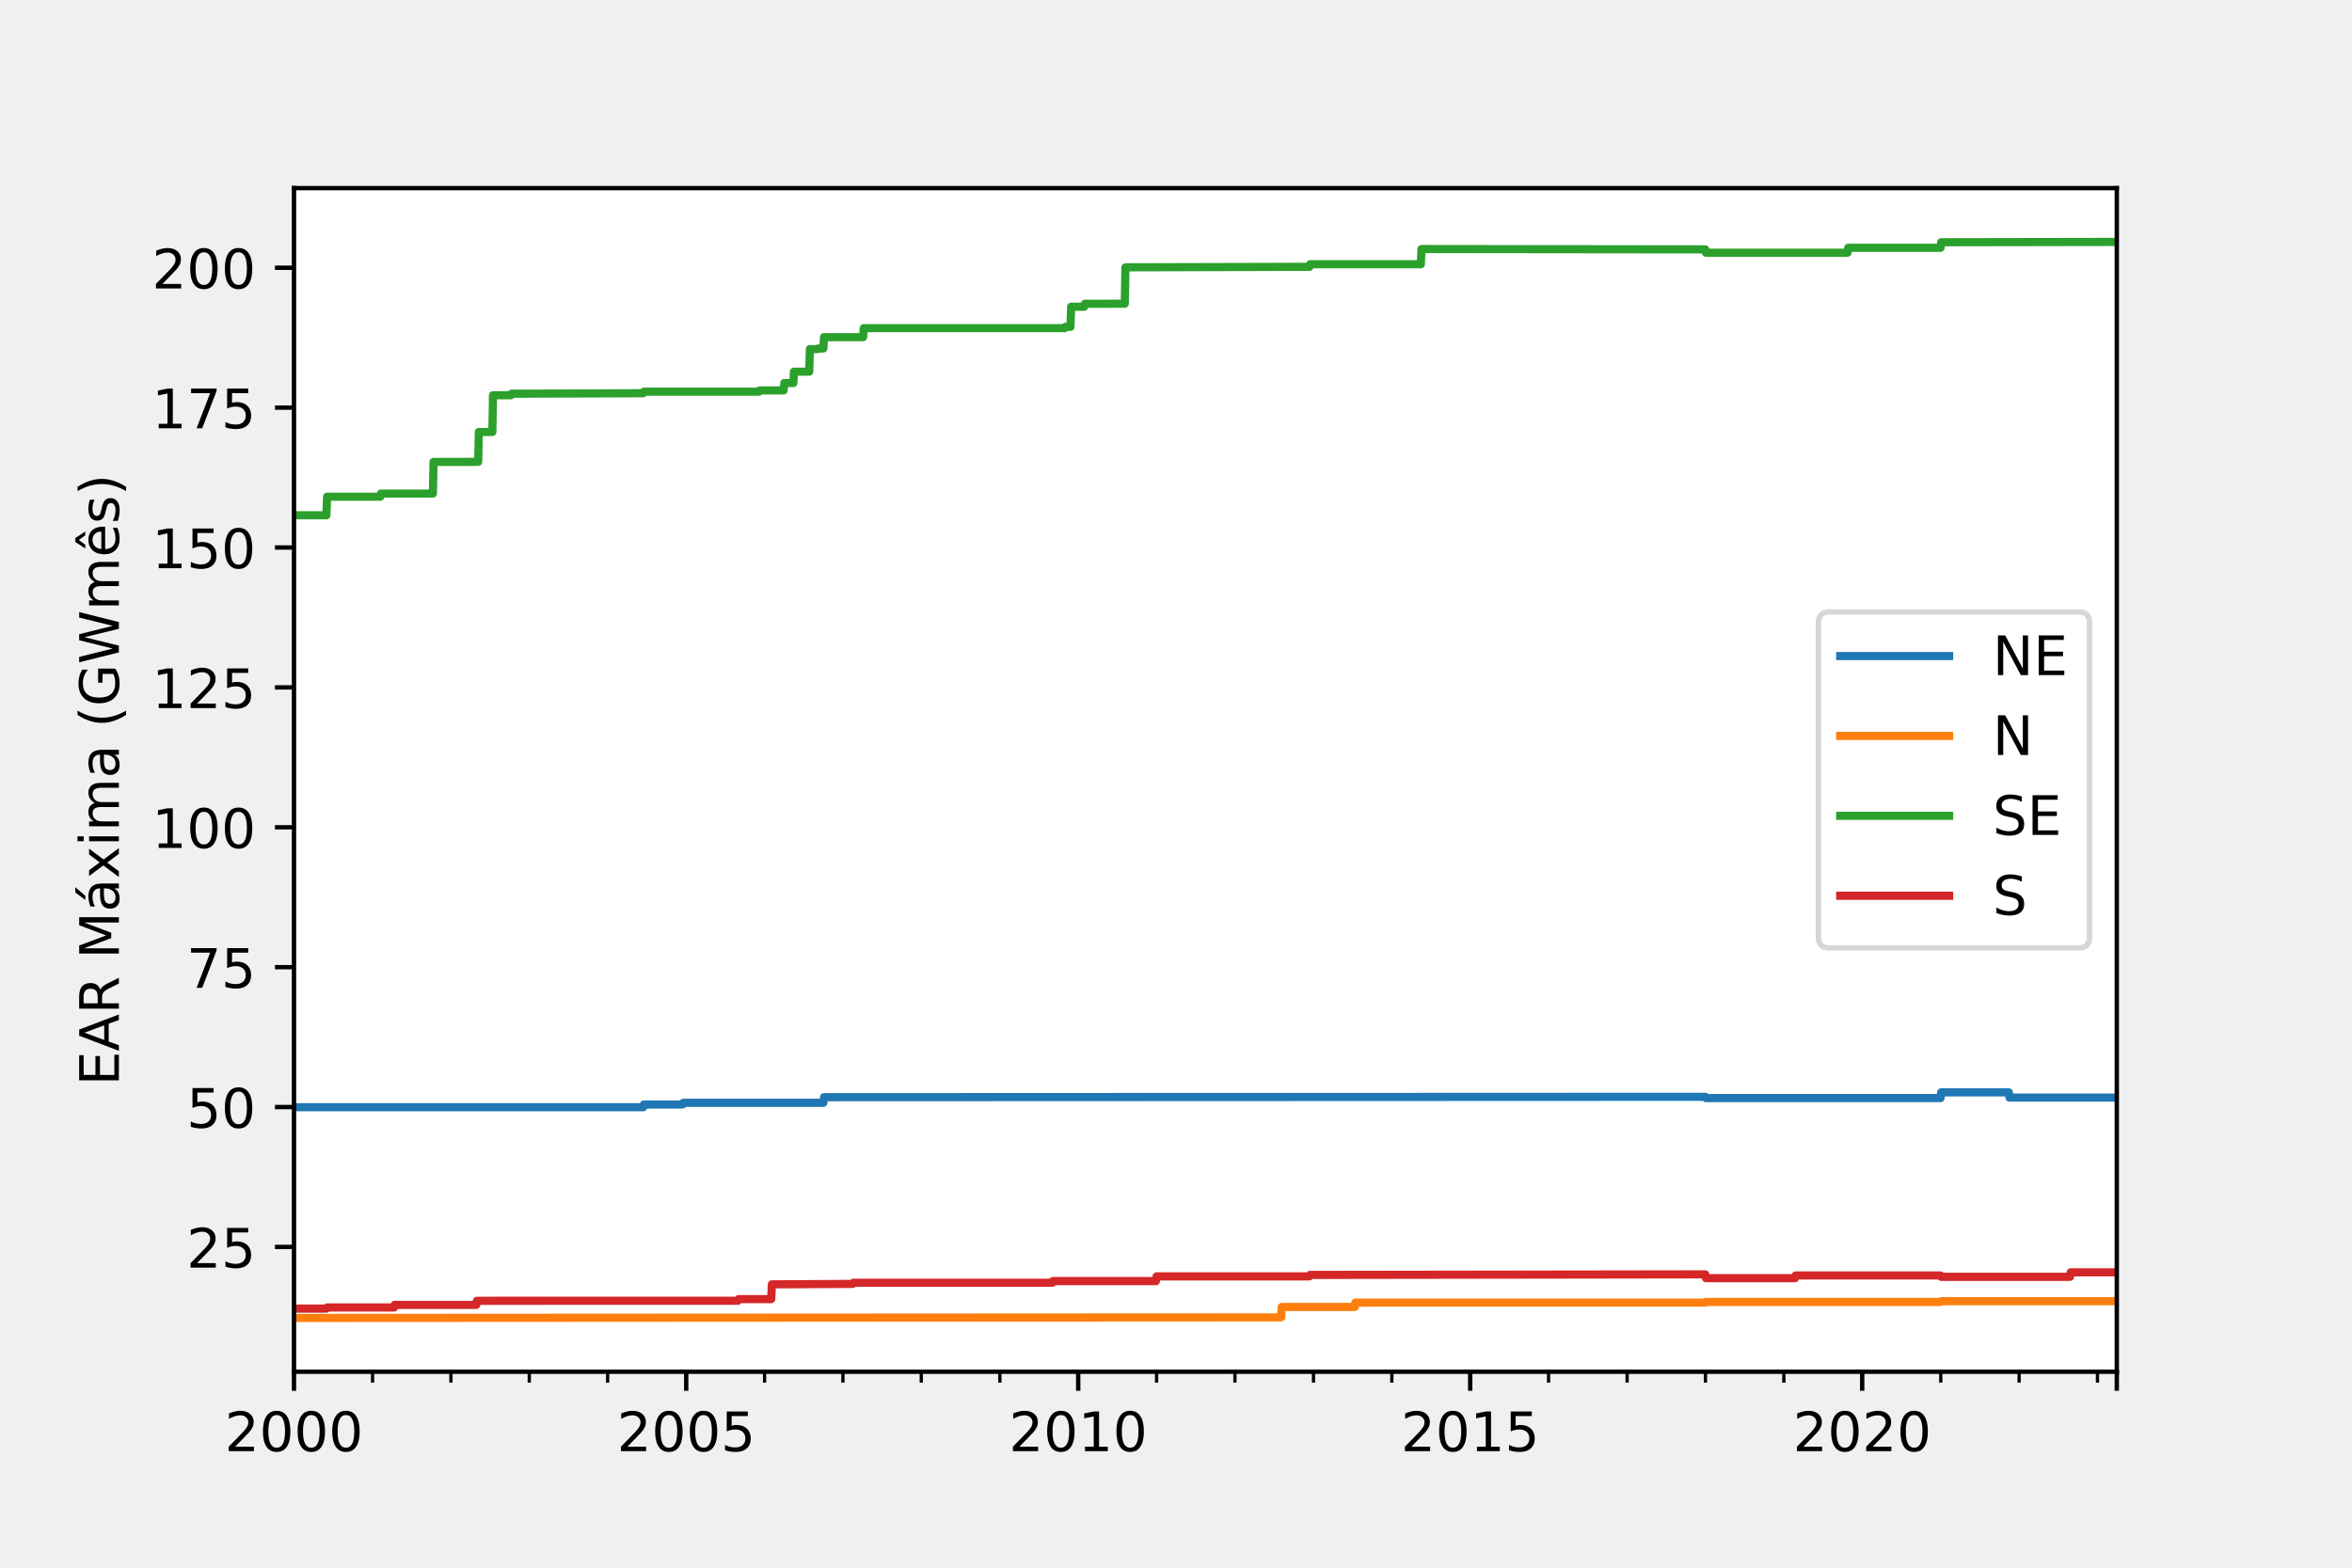
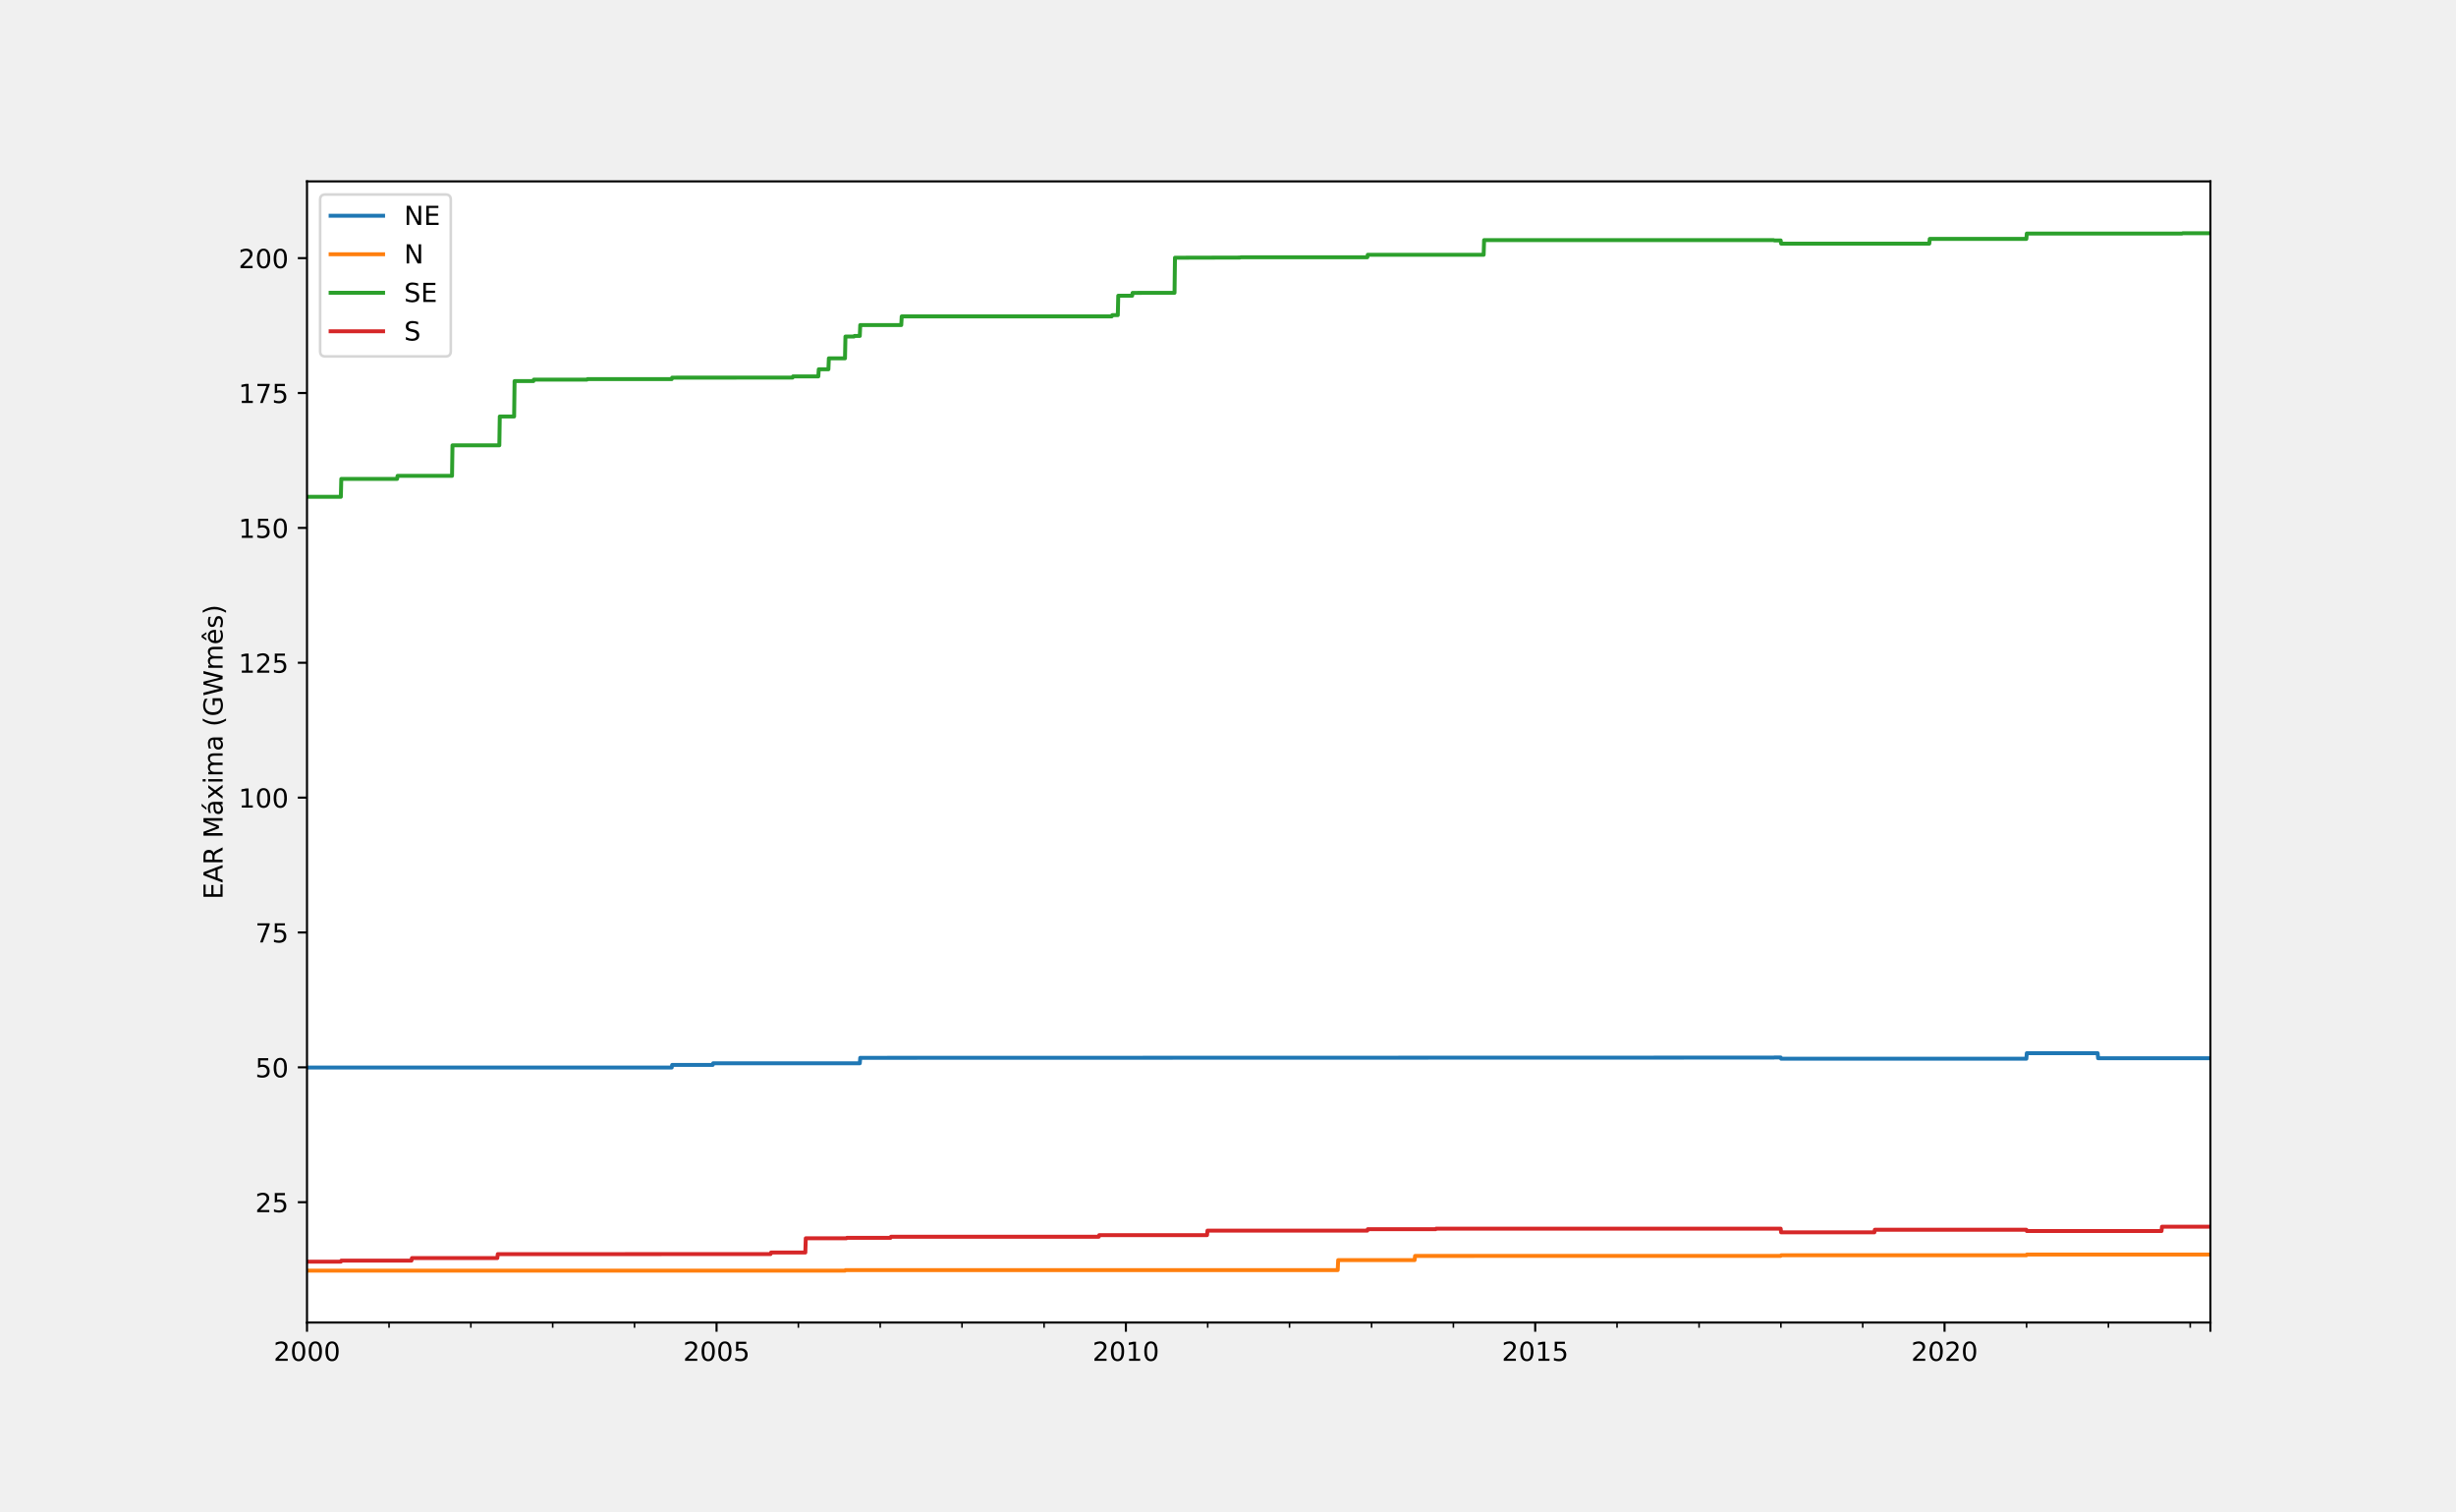
- <svg xmlns="http://www.w3.org/2000/svg" xmlns:xlink="http://www.w3.org/1999/xlink" width="432pt" height="288pt" viewBox="0 0 432 288" version="1.1">
+ <svg xmlns="http://www.w3.org/2000/svg" xmlns:xlink="http://www.w3.org/1999/xlink" width="936pt" height="576pt" viewBox="0 0 936 576" version="1.1">
  <defs>
    <style type="text/css">*{stroke-linejoin: round; stroke-linecap: butt}</style>
  </defs>
  <g id="figure_1">
    <g id="patch_1">
-       <path d="M 0 288  L 432 288  L 432 0  L 0 0  L 0 288  z " style="fill: none" />
+       <path d="M 0 576  L 936 576  L 936 0  L 0 0  L 0 576  z " style="fill: none" />
    </g>
    <g id="axes_1">
      <g id="patch_2">
-         <path d="M 54 252  L 388.8 252  L 388.8 34.56  L 54 34.56  z " style="fill: #ffffff" />
+         <path d="M 117 504  L 842.4 504  L 842.4 69.12  L 117 69.12  z " style="fill: #ffffff" />
      </g>
      <g id="matplotlib.axis_1">
        <g id="xtick_1">
          <g id="line2d_1">
            <defs>
-               <path id="me7302b88c6" d="M 0 0  L 0 3.5  " style="stroke: #000000; stroke-width: 0.8" />
-             </defs>
-             <g>
-               <use xlink:href="#me7302b88c6" x="54" y="252" style="stroke: #000000; stroke-width: 0.8" />
+               <path id="m77d37a69e9" d="M 0 0  L 0 3.5  " style="stroke: #000000; stroke-width: 0.8" />
+             </defs>
+             <g>
+               <use xlink:href="#m77d37a69e9" x="117" y="504" style="stroke: #000000; stroke-width: 0.8" />
            </g>
          </g>
          <g id="text_1">
-             <g transform="translate(41.275 266.5984)scale(0.1 -0.1)">
+             <g transform="translate(104.275 518.5984)scale(0.1 -0.1)">
              <defs>
                <path id="DejaVuSans-32" d="M 1228 531  L 3431 531  L 3431 0  L 469 0  L 469 531  Q 828 903 1448 1529  Q 2069 2156 2228 2338  Q 2531 2678 2651 2914  Q 2772 3150 2772 3378  Q 2772 3750 2511 3984  Q 2250 4219 1831 4219  Q 1534 4219 1204 4116  Q 875 4013 500 3803  L 500 4441  Q 881 4594 1212 4672  Q 1544 4750 1819 4750  Q 2544 4750 2975 4387  Q 3406 4025 3406 3419  Q 3406 3131 3298 2873  Q 3191 2616 2906 2266  Q 2828 2175 2409 1742  Q 1991 1309 1228 531  z " transform="scale(0.015625)" />
                <path id="DejaVuSans-30" d="M 2034 4250  Q 1547 4250 1301 3770  Q 1056 3291 1056 2328  Q 1056 1369 1301 889  Q 1547 409 2034 409  Q 2525 409 2770 889  Q 3016 1369 3016 2328  Q 3016 3291 2770 3770  Q 2525 4250 2034 4250  z M 2034 4750  Q 2819 4750 3233 4129  Q 3647 3509 3647 2328  Q 3647 1150 3233 529  Q 2819 -91 2034 -91  Q 1250 -91 836 529  Q 422 1150 422 2328  Q 422 3509 836 4129  Q 1250 4750 2034 4750  z " transform="scale(0.015625)" />
              </defs>
              <use xlink:href="#DejaVuSans-32" />
              <use xlink:href="#DejaVuSans-30" x="63.623" />
              <use xlink:href="#DejaVuSans-30" x="127.246" />
              <use xlink:href="#DejaVuSans-30" x="190.869" />
            </g>
          </g>
        </g>
        <g id="xtick_2">
          <g id="line2d_2">
            <g>
-               <use xlink:href="#me7302b88c6" x="126.039" y="252" style="stroke: #000000; stroke-width: 0.8" />
+               <use xlink:href="#m77d37a69e9" x="273.084" y="504" style="stroke: #000000; stroke-width: 0.8" />
            </g>
          </g>
          <g id="text_2">
-             <g transform="translate(113.3136 266.5984)scale(0.1 -0.1)">
+             <g transform="translate(260.3586 518.5984)scale(0.1 -0.1)">
              <defs>
                <path id="DejaVuSans-35" d="M 691 4666  L 3169 4666  L 3169 4134  L 1269 4134  L 1269 2991  Q 1406 3038 1543 3061  Q 1681 3084 1819 3084  Q 2600 3084 3056 2656  Q 3513 2228 3513 1497  Q 3513 744 3044 326  Q 2575 -91 1722 -91  Q 1428 -91 1123 -41  Q 819 9 494 109  L 494 744  Q 775 591 1075 516  Q 1375 441 1709 441  Q 2250 441 2565 725  Q 2881 1009 2881 1497  Q 2881 1984 2565 2268  Q 2250 2553 1709 2553  Q 1456 2553 1204 2497  Q 953 2441 691 2322  L 691 4666  z " transform="scale(0.015625)" />
              </defs>
              <use xlink:href="#DejaVuSans-32" />
              <use xlink:href="#DejaVuSans-30" x="63.623" />
              <use xlink:href="#DejaVuSans-30" x="127.246" />
              <use xlink:href="#DejaVuSans-35" x="190.869" />
            </g>
          </g>
        </g>
        <g id="xtick_3">
          <g id="line2d_3">
            <g>
-               <use xlink:href="#me7302b88c6" x="198.038" y="252" style="stroke: #000000; stroke-width: 0.8" />
+               <use xlink:href="#m77d37a69e9" x="429.082" y="504" style="stroke: #000000; stroke-width: 0.8" />
            </g>
          </g>
          <g id="text_3">
-             <g transform="translate(185.3127 266.5984)scale(0.1 -0.1)">
+             <g transform="translate(416.3568 518.5984)scale(0.1 -0.1)">
              <defs>
                <path id="DejaVuSans-31" d="M 794 531  L 1825 531  L 1825 4091  L 703 3866  L 703 4441  L 1819 4666  L 2450 4666  L 2450 531  L 3481 531  L 3481 0  L 794 0  L 794 531  z " transform="scale(0.015625)" />
              </defs>
              <use xlink:href="#DejaVuSans-32" />
              <use xlink:href="#DejaVuSans-30" x="63.623" />
              <use xlink:href="#DejaVuSans-31" x="127.246" />
              <use xlink:href="#DejaVuSans-30" x="190.869" />
            </g>
          </g>
        </g>
        <g id="xtick_4">
          <g id="line2d_4">
            <g>
-               <use xlink:href="#me7302b88c6" x="270.037" y="252" style="stroke: #000000; stroke-width: 0.8" />
+               <use xlink:href="#m77d37a69e9" x="585.08" y="504" style="stroke: #000000; stroke-width: 0.8" />
            </g>
          </g>
          <g id="text_4">
-             <g transform="translate(257.3119 266.5984)scale(0.1 -0.1)">
+             <g transform="translate(572.3549 518.5984)scale(0.1 -0.1)">
              <use xlink:href="#DejaVuSans-32" />
              <use xlink:href="#DejaVuSans-30" x="63.623" />
              <use xlink:href="#DejaVuSans-31" x="127.246" />
              <use xlink:href="#DejaVuSans-35" x="190.869" />
            </g>
          </g>
        </g>
        <g id="xtick_5">
          <g id="line2d_5">
            <g>
-               <use xlink:href="#me7302b88c6" x="342.036" y="252" style="stroke: #000000; stroke-width: 0.8" />
+               <use xlink:href="#m77d37a69e9" x="741.078" y="504" style="stroke: #000000; stroke-width: 0.8" />
            </g>
          </g>
          <g id="text_5">
-             <g transform="translate(329.311 266.5984)scale(0.1 -0.1)">
+             <g transform="translate(728.3531 518.5984)scale(0.1 -0.1)">
              <use xlink:href="#DejaVuSans-32" />
              <use xlink:href="#DejaVuSans-30" x="63.623" />
              <use xlink:href="#DejaVuSans-32" x="127.246" />
              <use xlink:href="#DejaVuSans-30" x="190.869" />
            </g>
          </g>
        </g>
        <g id="xtick_6">
          <g id="line2d_6">
            <g>
-               <use xlink:href="#me7302b88c6" x="388.8" y="252" style="stroke: #000000; stroke-width: 0.8" />
+               <use xlink:href="#m77d37a69e9" x="842.4" y="504" style="stroke: #000000; stroke-width: 0.8" />
            </g>
          </g>
        </g>
        <g id="xtick_7">
          <g id="line2d_7">
            <defs>
-               <path id="m788ab323ca" d="M 0 0  L 0 2  " style="stroke: #000000; stroke-width: 0.6" />
-             </defs>
-             <g>
-               <use xlink:href="#m788ab323ca" x="68.431" y="252" style="stroke: #000000; stroke-width: 0.6" />
+               <path id="m2fd34f6d18" d="M 0 0  L 0 2  " style="stroke: #000000; stroke-width: 0.6" />
+             </defs>
+             <g>
+               <use xlink:href="#m2fd34f6d18" x="148.268" y="504" style="stroke: #000000; stroke-width: 0.6" />
            </g>
          </g>
        </g>
        <g id="xtick_8">
          <g id="line2d_8">
            <g>
-               <use xlink:href="#m788ab323ca" x="82.823" y="252" style="stroke: #000000; stroke-width: 0.6" />
+               <use xlink:href="#m2fd34f6d18" x="179.451" y="504" style="stroke: #000000; stroke-width: 0.6" />
            </g>
          </g>
        </g>
        <g id="xtick_9">
          <g id="line2d_9">
            <g>
-               <use xlink:href="#m788ab323ca" x="97.215" y="252" style="stroke: #000000; stroke-width: 0.6" />
+               <use xlink:href="#m2fd34f6d18" x="210.633" y="504" style="stroke: #000000; stroke-width: 0.6" />
            </g>
          </g>
        </g>
        <g id="xtick_10">
          <g id="line2d_10">
            <g>
-               <use xlink:href="#m788ab323ca" x="111.607" y="252" style="stroke: #000000; stroke-width: 0.6" />
+               <use xlink:href="#m2fd34f6d18" x="241.816" y="504" style="stroke: #000000; stroke-width: 0.6" />
            </g>
          </g>
        </g>
        <g id="xtick_11">
          <g id="line2d_11">
            <g>
-               <use xlink:href="#m788ab323ca" x="140.431" y="252" style="stroke: #000000; stroke-width: 0.6" />
+               <use xlink:href="#m2fd34f6d18" x="304.266" y="504" style="stroke: #000000; stroke-width: 0.6" />
            </g>
          </g>
        </g>
        <g id="xtick_12">
          <g id="line2d_12">
            <g>
-               <use xlink:href="#m788ab323ca" x="154.822" y="252" style="stroke: #000000; stroke-width: 0.6" />
+               <use xlink:href="#m2fd34f6d18" x="335.449" y="504" style="stroke: #000000; stroke-width: 0.6" />
            </g>
          </g>
        </g>
        <g id="xtick_13">
          <g id="line2d_13">
            <g>
-               <use xlink:href="#m788ab323ca" x="169.214" y="252" style="stroke: #000000; stroke-width: 0.6" />
+               <use xlink:href="#m2fd34f6d18" x="366.631" y="504" style="stroke: #000000; stroke-width: 0.6" />
            </g>
          </g>
        </g>
        <g id="xtick_14">
          <g id="line2d_14">
            <g>
-               <use xlink:href="#m788ab323ca" x="183.646" y="252" style="stroke: #000000; stroke-width: 0.6" />
+               <use xlink:href="#m2fd34f6d18" x="397.899" y="504" style="stroke: #000000; stroke-width: 0.6" />
            </g>
          </g>
        </g>
        <g id="xtick_15">
          <g id="line2d_15">
            <g>
-               <use xlink:href="#m788ab323ca" x="212.43" y="252" style="stroke: #000000; stroke-width: 0.6" />
+               <use xlink:href="#m2fd34f6d18" x="460.264" y="504" style="stroke: #000000; stroke-width: 0.6" />
            </g>
          </g>
        </g>
        <g id="xtick_16">
          <g id="line2d_16">
            <g>
-               <use xlink:href="#m788ab323ca" x="226.822" y="252" style="stroke: #000000; stroke-width: 0.6" />
+               <use xlink:href="#m2fd34f6d18" x="491.447" y="504" style="stroke: #000000; stroke-width: 0.6" />
            </g>
          </g>
        </g>
        <g id="xtick_17">
          <g id="line2d_17">
            <g>
-               <use xlink:href="#m788ab323ca" x="241.253" y="252" style="stroke: #000000; stroke-width: 0.6" />
+               <use xlink:href="#m2fd34f6d18" x="522.715" y="504" style="stroke: #000000; stroke-width: 0.6" />
            </g>
          </g>
        </g>
        <g id="xtick_18">
          <g id="line2d_18">
            <g>
-               <use xlink:href="#m788ab323ca" x="255.645" y="252" style="stroke: #000000; stroke-width: 0.6" />
+               <use xlink:href="#m2fd34f6d18" x="553.897" y="504" style="stroke: #000000; stroke-width: 0.6" />
            </g>
          </g>
        </g>
        <g id="xtick_19">
          <g id="line2d_19">
            <g>
-               <use xlink:href="#m788ab323ca" x="284.429" y="252" style="stroke: #000000; stroke-width: 0.6" />
+               <use xlink:href="#m2fd34f6d18" x="616.262" y="504" style="stroke: #000000; stroke-width: 0.6" />
            </g>
          </g>
        </g>
        <g id="xtick_20">
          <g id="line2d_20">
            <g>
-               <use xlink:href="#m788ab323ca" x="298.86" y="252" style="stroke: #000000; stroke-width: 0.6" />
+               <use xlink:href="#m2fd34f6d18" x="647.53" y="504" style="stroke: #000000; stroke-width: 0.6" />
            </g>
          </g>
        </g>
        <g id="xtick_21">
          <g id="line2d_21">
            <g>
-               <use xlink:href="#m788ab323ca" x="313.252" y="252" style="stroke: #000000; stroke-width: 0.6" />
+               <use xlink:href="#m2fd34f6d18" x="678.713" y="504" style="stroke: #000000; stroke-width: 0.6" />
            </g>
          </g>
        </g>
        <g id="xtick_22">
          <g id="line2d_22">
            <g>
-               <use xlink:href="#m788ab323ca" x="327.644" y="252" style="stroke: #000000; stroke-width: 0.6" />
+               <use xlink:href="#m2fd34f6d18" x="709.896" y="504" style="stroke: #000000; stroke-width: 0.6" />
            </g>
          </g>
        </g>
        <g id="xtick_23">
          <g id="line2d_23">
            <g>
-               <use xlink:href="#m788ab323ca" x="356.467" y="252" style="stroke: #000000; stroke-width: 0.6" />
+               <use xlink:href="#m2fd34f6d18" x="772.346" y="504" style="stroke: #000000; stroke-width: 0.6" />
            </g>
          </g>
        </g>
        <g id="xtick_24">
          <g id="line2d_24">
            <g>
-               <use xlink:href="#m788ab323ca" x="370.859" y="252" style="stroke: #000000; stroke-width: 0.6" />
+               <use xlink:href="#m2fd34f6d18" x="803.529" y="504" style="stroke: #000000; stroke-width: 0.6" />
            </g>
          </g>
        </g>
        <g id="xtick_25">
          <g id="line2d_25">
            <g>
-               <use xlink:href="#m788ab323ca" x="385.251" y="252" style="stroke: #000000; stroke-width: 0.6" />
+               <use xlink:href="#m2fd34f6d18" x="834.711" y="504" style="stroke: #000000; stroke-width: 0.6" />
            </g>
          </g>
        </g>
      </g>
      <g id="matplotlib.axis_2">
        <g id="ytick_1">
          <g id="line2d_26">
            <defs>
-               <path id="mfebb997d24" d="M 0 0  L -3.5 0  " style="stroke: #000000; stroke-width: 0.8" />
-             </defs>
-             <g>
-               <use xlink:href="#mfebb997d24" x="54" y="229.073" style="stroke: #000000; stroke-width: 0.8" />
+               <path id="mbd2627ef01" d="M 0 0  L -3.5 0  " style="stroke: #000000; stroke-width: 0.8" />
+             </defs>
+             <g>
+               <use xlink:href="#mbd2627ef01" x="117" y="458.146" style="stroke: #000000; stroke-width: 0.8" />
            </g>
          </g>
          <g id="text_6">
-             <g transform="translate(34.275 232.8724)scale(0.1 -0.1)">
+             <g transform="translate(97.275 461.9455)scale(0.1 -0.1)">
              <use xlink:href="#DejaVuSans-32" />
              <use xlink:href="#DejaVuSans-35" x="63.623" />
            </g>
          </g>
        </g>
        <g id="ytick_2">
          <g id="line2d_27">
            <g>
-               <use xlink:href="#mfebb997d24" x="54" y="203.375" style="stroke: #000000; stroke-width: 0.8" />
+               <use xlink:href="#mbd2627ef01" x="117" y="406.75" style="stroke: #000000; stroke-width: 0.8" />
            </g>
          </g>
          <g id="text_7">
-             <g transform="translate(34.275 207.1745)scale(0.1 -0.1)">
+             <g transform="translate(97.275 410.5497)scale(0.1 -0.1)">
              <use xlink:href="#DejaVuSans-35" />
              <use xlink:href="#DejaVuSans-30" x="63.623" />
            </g>
          </g>
        </g>
        <g id="ytick_3">
          <g id="line2d_28">
            <g>
-               <use xlink:href="#mfebb997d24" x="54" y="177.677" style="stroke: #000000; stroke-width: 0.8" />
+               <use xlink:href="#mbd2627ef01" x="117" y="355.355" style="stroke: #000000; stroke-width: 0.8" />
            </g>
          </g>
          <g id="text_8">
-             <g transform="translate(34.275 181.4765)scale(0.1 -0.1)">
+             <g transform="translate(97.275 359.1539)scale(0.1 -0.1)">
              <defs>
                <path id="DejaVuSans-37" d="M 525 4666  L 3525 4666  L 3525 4397  L 1831 0  L 1172 0  L 2766 4134  L 525 4134  L 525 4666  z " transform="scale(0.015625)" />
              </defs>
              <use xlink:href="#DejaVuSans-37" />
              <use xlink:href="#DejaVuSans-35" x="63.623" />
            </g>
          </g>
        </g>
        <g id="ytick_4">
          <g id="line2d_29">
            <g>
-               <use xlink:href="#mfebb997d24" x="54" y="151.979" style="stroke: #000000; stroke-width: 0.8" />
+               <use xlink:href="#mbd2627ef01" x="117" y="303.959" style="stroke: #000000; stroke-width: 0.8" />
            </g>
          </g>
          <g id="text_9">
-             <g transform="translate(27.9125 155.7786)scale(0.1 -0.1)">
+             <g transform="translate(90.9125 307.7581)scale(0.1 -0.1)">
              <use xlink:href="#DejaVuSans-31" />
              <use xlink:href="#DejaVuSans-30" x="63.623" />
              <use xlink:href="#DejaVuSans-30" x="127.246" />
            </g>
          </g>
        </g>
        <g id="ytick_5">
          <g id="line2d_30">
            <g>
-               <use xlink:href="#mfebb997d24" x="54" y="126.282" style="stroke: #000000; stroke-width: 0.8" />
+               <use xlink:href="#mbd2627ef01" x="117" y="252.563" style="stroke: #000000; stroke-width: 0.8" />
            </g>
          </g>
          <g id="text_10">
-             <g transform="translate(27.9125 130.0807)scale(0.1 -0.1)">
+             <g transform="translate(90.9125 256.3623)scale(0.1 -0.1)">
              <use xlink:href="#DejaVuSans-31" />
              <use xlink:href="#DejaVuSans-32" x="63.623" />
              <use xlink:href="#DejaVuSans-35" x="127.246" />
            </g>
          </g>
        </g>
        <g id="ytick_6">
          <g id="line2d_31">
            <g>
-               <use xlink:href="#mfebb997d24" x="54" y="100.584" style="stroke: #000000; stroke-width: 0.8" />
+               <use xlink:href="#mbd2627ef01" x="117" y="201.167" style="stroke: #000000; stroke-width: 0.8" />
            </g>
          </g>
          <g id="text_11">
-             <g transform="translate(27.9125 104.3828)scale(0.1 -0.1)">
+             <g transform="translate(90.9125 204.9664)scale(0.1 -0.1)">
              <use xlink:href="#DejaVuSans-31" />
              <use xlink:href="#DejaVuSans-35" x="63.623" />
              <use xlink:href="#DejaVuSans-30" x="127.246" />
            </g>
          </g>
        </g>
        <g id="ytick_7">
          <g id="line2d_32">
            <g>
-               <use xlink:href="#mfebb997d24" x="54" y="74.886" style="stroke: #000000; stroke-width: 0.8" />
+               <use xlink:href="#mbd2627ef01" x="117" y="149.771" style="stroke: #000000; stroke-width: 0.8" />
            </g>
          </g>
          <g id="text_12">
-             <g transform="translate(27.9125 78.68493)scale(0.1 -0.1)">
+             <g transform="translate(90.9125 153.5706)scale(0.1 -0.1)">
              <use xlink:href="#DejaVuSans-31" />
              <use xlink:href="#DejaVuSans-37" x="63.623" />
              <use xlink:href="#DejaVuSans-35" x="127.246" />
            </g>
          </g>
        </g>
        <g id="ytick_8">
          <g id="line2d_33">
            <g>
-               <use xlink:href="#mfebb997d24" x="54" y="49.188" style="stroke: #000000; stroke-width: 0.8" />
+               <use xlink:href="#mbd2627ef01" x="117" y="98.376" style="stroke: #000000; stroke-width: 0.8" />
            </g>
          </g>
          <g id="text_13">
-             <g transform="translate(27.9125 52.98703)scale(0.1 -0.1)">
+             <g transform="translate(90.9125 102.1748)scale(0.1 -0.1)">
              <use xlink:href="#DejaVuSans-32" />
              <use xlink:href="#DejaVuSans-30" x="63.623" />
              <use xlink:href="#DejaVuSans-30" x="127.246" />
            </g>
          </g>
        </g>
        <g id="text_14">
-           <g transform="translate(21.83281 199.4441)rotate(-90)scale(0.1 -0.1)">
+           <g transform="translate(84.83281 342.7241)rotate(-90)scale(0.1 -0.1)">
            <defs>
              <path id="DejaVuSans-45" d="M 628 4666  L 3578 4666  L 3578 4134  L 1259 4134  L 1259 2753  L 3481 2753  L 3481 2222  L 1259 2222  L 1259 531  L 3634 531  L 3634 0  L 628 0  L 628 4666  z " transform="scale(0.015625)" />
              <path id="DejaVuSans-41" d="M 2188 4044  L 1331 1722  L 3047 1722  L 2188 4044  z M 1831 4666  L 2547 4666  L 4325 0  L 3669 0  L 3244 1197  L 1141 1197  L 716 0  L 50 0  L 1831 4666  z " transform="scale(0.015625)" />
              <path id="DejaVuSans-52" d="M 2841 2188  Q 3044 2119 3236 1894  Q 3428 1669 3622 1275  L 4263 0  L 3584 0  L 2988 1197  Q 2756 1666 2539 1819  Q 2322 1972 1947 1972  L 1259 1972  L 1259 0  L 628 0  L 628 4666  L 2053 4666  Q 2853 4666 3247 4331  Q 3641 3997 3641 3322  Q 3641 2881 3436 2590  Q 3231 2300 2841 2188  z M 1259 4147  L 1259 2491  L 2053 2491  Q 2509 2491 2742 2702  Q 2975 2913 2975 3322  Q 2975 3731 2742 3939  Q 2509 4147 2053 4147  L 1259 4147  z " transform="scale(0.015625)" />
              <path id="DejaVuSans-20" transform="scale(0.015625)" />
              <path id="DejaVuSans-4d" d="M 628 4666  L 1569 4666  L 2759 1491  L 3956 4666  L 4897 4666  L 4897 0  L 4281 0  L 4281 4097  L 3078 897  L 2444 897  L 1241 4097  L 1241 0  L 628 0  L 628 4666  z " transform="scale(0.015625)" />
              <path id="DejaVuSans-e1" d="M 2194 1759  Q 1497 1759 1228 1600  Q 959 1441 959 1056  Q 959 750 1161 570  Q 1363 391 1709 391  Q 2188 391 2477 730  Q 2766 1069 2766 1631  L 2766 1759  L 2194 1759  z M 3341 1997  L 3341 0  L 2766 0  L 2766 531  Q 2569 213 2275 61  Q 1981 -91 1556 -91  Q 1019 -91 701 211  Q 384 513 384 1019  Q 384 1609 779 1909  Q 1175 2209 1959 2209  L 2766 2209  L 2766 2266  Q 2766 2663 2505 2880  Q 2244 3097 1772 3097  Q 1472 3097 1187 3025  Q 903 2953 641 2809  L 641 3341  Q 956 3463 1253 3523  Q 1550 3584 1831 3584  Q 2591 3584 2966 3190  Q 3341 2797 3341 1997  z M 2290 5119  L 2912 5119  L 1894 3944  L 1415 3944  L 2290 5119  z " transform="scale(0.015625)" />
              <path id="DejaVuSans-78" d="M 3513 3500  L 2247 1797  L 3578 0  L 2900 0  L 1881 1375  L 863 0  L 184 0  L 1544 1831  L 300 3500  L 978 3500  L 1906 2253  L 2834 3500  L 3513 3500  z " transform="scale(0.015625)" />
              <path id="DejaVuSans-69" d="M 603 3500  L 1178 3500  L 1178 0  L 603 0  L 603 3500  z M 603 4863  L 1178 4863  L 1178 4134  L 603 4134  L 603 4863  z " transform="scale(0.015625)" />
              <path id="DejaVuSans-6d" d="M 3328 2828  Q 3544 3216 3844 3400  Q 4144 3584 4550 3584  Q 5097 3584 5394 3201  Q 5691 2819 5691 2113  L 5691 0  L 5113 0  L 5113 2094  Q 5113 2597 4934 2840  Q 4756 3084 4391 3084  Q 3944 3084 3684 2787  Q 3425 2491 3425 1978  L 3425 0  L 2847 0  L 2847 2094  Q 2847 2600 2669 2842  Q 2491 3084 2119 3084  Q 1678 3084 1418 2786  Q 1159 2488 1159 1978  L 1159 0  L 581 0  L 581 3500  L 1159 3500  L 1159 2956  Q 1356 3278 1631 3431  Q 1906 3584 2284 3584  Q 2666 3584 2933 3390  Q 3200 3197 3328 2828  z " transform="scale(0.015625)" />
              <path id="DejaVuSans-61" d="M 2194 1759  Q 1497 1759 1228 1600  Q 959 1441 959 1056  Q 959 750 1161 570  Q 1363 391 1709 391  Q 2188 391 2477 730  Q 2766 1069 2766 1631  L 2766 1759  L 2194 1759  z M 3341 1997  L 3341 0  L 2766 0  L 2766 531  Q 2569 213 2275 61  Q 1981 -91 1556 -91  Q 1019 -91 701 211  Q 384 513 384 1019  Q 384 1609 779 1909  Q 1175 2209 1959 2209  L 2766 2209  L 2766 2266  Q 2766 2663 2505 2880  Q 2244 3097 1772 3097  Q 1472 3097 1187 3025  Q 903 2953 641 2809  L 641 3341  Q 956 3463 1253 3523  Q 1550 3584 1831 3584  Q 2591 3584 2966 3190  Q 3341 2797 3341 1997  z " transform="scale(0.015625)" />
              <path id="DejaVuSans-28" d="M 1984 4856  Q 1566 4138 1362 3434  Q 1159 2731 1159 2009  Q 1159 1288 1364 580  Q 1569 -128 1984 -844  L 1484 -844  Q 1016 -109 783 600  Q 550 1309 550 2009  Q 550 2706 781 3412  Q 1013 4119 1484 4856  L 1984 4856  z " transform="scale(0.015625)" />
              <path id="DejaVuSans-47" d="M 3809 666  L 3809 1919  L 2778 1919  L 2778 2438  L 4434 2438  L 4434 434  Q 4069 175 3628 42  Q 3188 -91 2688 -91  Q 1594 -91 976 548  Q 359 1188 359 2328  Q 359 3472 976 4111  Q 1594 4750 2688 4750  Q 3144 4750 3555 4637  Q 3966 4525 4313 4306  L 4313 3634  Q 3963 3931 3569 4081  Q 3175 4231 2741 4231  Q 1884 4231 1454 3753  Q 1025 3275 1025 2328  Q 1025 1384 1454 906  Q 1884 428 2741 428  Q 3075 428 3337 486  Q 3600 544 3809 666  z " transform="scale(0.015625)" />
              <path id="DejaVuSans-57" d="M 213 4666  L 850 4666  L 1831 722  L 2809 4666  L 3519 4666  L 4500 722  L 5478 4666  L 6119 4666  L 4947 0  L 4153 0  L 3169 4050  L 2175 0  L 1381 0  L 213 4666  z " transform="scale(0.015625)" />
              <path id="DejaVuSans-ea" d="M 3597 1894  L 3597 1613  L 953 1613  Q 991 1019 1311 708  Q 1631 397 2203 397  Q 2534 397 2845 478  Q 3156 559 3463 722  L 3463 178  Q 3153 47 2828 -22  Q 2503 -91 2169 -91  Q 1331 -91 842 396  Q 353 884 353 1716  Q 353 2575 817 3079  Q 1281 3584 2069 3584  Q 2775 3584 3186 3129  Q 3597 2675 3597 1894  z M 3022 2063  Q 3016 2534 2758 2815  Q 2500 3097 2075 3097  Q 1594 3097 1305 2825  Q 1016 2553 972 2059  L 3022 2063  z M 1801 5119  L 2263 5119  L 3029 3944  L 2595 3944  L 2032 4709  L 1470 3944  L 1035 3944  L 1801 5119  z " transform="scale(0.015625)" />
              <path id="DejaVuSans-73" d="M 2834 3397  L 2834 2853  Q 2591 2978 2328 3040  Q 2066 3103 1784 3103  Q 1356 3103 1142 2972  Q 928 2841 928 2578  Q 928 2378 1081 2264  Q 1234 2150 1697 2047  L 1894 2003  Q 2506 1872 2764 1633  Q 3022 1394 3022 966  Q 3022 478 2636 193  Q 2250 -91 1575 -91  Q 1294 -91 989 -36  Q 684 19 347 128  L 347 722  Q 666 556 975 473  Q 1284 391 1588 391  Q 1994 391 2212 530  Q 2431 669 2431 922  Q 2431 1156 2273 1281  Q 2116 1406 1581 1522  L 1381 1569  Q 847 1681 609 1914  Q 372 2147 372 2553  Q 372 3047 722 3315  Q 1072 3584 1716 3584  Q 2034 3584 2315 3537  Q 2597 3491 2834 3397  z " transform="scale(0.015625)" />
              <path id="DejaVuSans-29" d="M 513 4856  L 1013 4856  Q 1481 4119 1714 3412  Q 1947 2706 1947 2009  Q 1947 1309 1714 600  Q 1481 -109 1013 -844  L 513 -844  Q 928 -128 1133 580  Q 1338 1288 1338 2009  Q 1338 2731 1133 3434  Q 928 4138 513 4856  z " transform="scale(0.015625)" />
            </defs>
            <use xlink:href="#DejaVuSans-45" />
            <use xlink:href="#DejaVuSans-41" x="63.184" />
            <use xlink:href="#DejaVuSans-52" x="131.592" />
            <use xlink:href="#DejaVuSans-20" x="201.074" />
            <use xlink:href="#DejaVuSans-4d" x="232.861" />
            <use xlink:href="#DejaVuSans-e1" x="319.141" />
            <use xlink:href="#DejaVuSans-78" x="380.42" />
            <use xlink:href="#DejaVuSans-69" x="439.6" />
            <use xlink:href="#DejaVuSans-6d" x="467.383" />
            <use xlink:href="#DejaVuSans-61" x="564.795" />
            <use xlink:href="#DejaVuSans-20" x="626.074" />
            <use xlink:href="#DejaVuSans-28" x="657.861" />
            <use xlink:href="#DejaVuSans-47" x="696.875" />
            <use xlink:href="#DejaVuSans-57" x="774.365" />
            <use xlink:href="#DejaVuSans-6d" x="873.242" />
            <use xlink:href="#DejaVuSans-ea" x="970.654" />
            <use xlink:href="#DejaVuSans-73" x="1032.178" />
            <use xlink:href="#DejaVuSans-29" x="1084.277" />
          </g>
        </g>
      </g>
      <g id="line2d_34">
-         <path d="M 54 203.409  L 118.153 203.409  L 118.271 202.91  L 125.368 202.91  L 125.487 202.597  L 151.234 202.597  L 151.353 201.56  L 313.213 201.493  L 313.331 201.728  L 356.428 201.728  L 356.546 200.678  L 368.967 200.678  L 369.085 201.637  L 388.8 201.637  L 388.8 201.637  " clip-path="url(#p1c433acd94)" style="fill: none; stroke: #1f77b4; stroke-width: 1.5; stroke-linecap: square" />
+         <path d="M 117 406.818  L 255.997 406.818  L 256.168 405.819  L 271.631 405.819  L 271.802 405.194  L 327.674 405.194  L 327.845 403.12  L 675.979 403.031  L 676.235 402.986  L 678.628 402.986  L 678.798 403.457  L 772.261 403.457  L 772.431 401.356  L 799.428 401.356  L 799.599 403.274  L 842.4 403.274  L 842.4 403.274  " clip-path="url(#p7b9b5cd0fa)" style="fill: none; stroke: #1f77b4; stroke-width: 1.5; stroke-linecap: square" />
      </g>
      <g id="line2d_35">
-         <path d="M 54 242.116  L 235.299 242.009  L 235.417 240.106  L 248.824 240.106  L 248.942 239.31  L 313.213 239.305  L 313.331 239.183  L 356.428 239.183  L 356.546 239.041  L 388.8 239.041  L 388.8 239.041  " clip-path="url(#p1c433acd94)" style="fill: none; stroke: #ff7f0e; stroke-width: 1.5; stroke-linecap: square" />
+         <path d="M 117 484.233  L 322.036 484.233  L 322.207 484.019  L 509.815 484.019  L 509.986 480.212  L 539.118 480.212  L 539.289 478.62  L 678.628 478.61  L 678.798 478.366  L 772.261 478.366  L 772.431 478.083  L 842.4 478.083  L 842.4 478.083  " clip-path="url(#p7b9b5cd0fa)" style="fill: none; stroke: #ff7f0e; stroke-width: 1.5; stroke-linecap: square" />
      </g>
      <g id="line2d_36">
-         <path d="M 54 94.664  L 59.954 94.664  L 60.072 91.249  L 69.851 91.249  L 69.969 90.671  L 79.511 90.671  L 79.629 84.858  L 87.831 84.849  L 87.949 79.359  L 90.433 79.359  L 90.552 72.614  L 93.824 72.614  L 93.943 72.329  L 118.153 72.239  L 118.271 71.954  L 139.405 71.951  L 139.524 71.722  L 143.94 71.722  L 144.058 70.364  L 145.714 70.364  L 145.832 68.277  L 148.632 68.277  L 148.75 64.128  L 150.209 64.128  L 150.327 64.01  L 151.234 64.01  L 151.353 61.939  L 158.529 61.939  L 158.647 60.284  L 195.554 60.284  L 195.672 60.046  L 196.618 60.046  L 196.737 56.35  L 199.142 56.35  L 199.26 55.807  L 206.594 55.792  L 206.712 49.109  L 240.504 49.017  L 240.622 48.545  L 260.968 48.545  L 261.086 45.751  L 313.213 45.811  L 313.331 46.421  L 339.355 46.421  L 339.473 45.521  L 356.428 45.521  L 356.546 44.5  L 388.8 44.444  L 388.8 44.444  " clip-path="url(#p1c433acd94)" style="fill: none; stroke: #2ca02c; stroke-width: 1.5; stroke-linecap: square" />
+         <path d="M 117 189.328  L 129.9 189.328  L 130.071 182.498  L 151.344 182.498  L 151.514 181.343  L 172.274 181.343  L 172.445 169.715  L 190.3 169.699  L 190.471 158.718  L 195.939 158.718  L 196.11 145.228  L 203.286 145.228  L 203.457 144.659  L 223.704 144.659  L 223.875 144.478  L 255.997 144.478  L 256.168 143.908  L 302.045 143.902  L 302.216 143.444  L 311.87 143.444  L 312.04 140.728  L 315.714 140.728  L 315.885 136.554  L 322.036 136.554  L 322.207 128.255  L 325.453 128.255  L 325.624 128.021  L 327.674 128.021  L 327.845 123.878  L 343.479 123.878  L 343.65 120.568  L 423.7 120.568  L 423.87 120.091  L 426.006 120.091  L 426.177 112.701  L 431.474 112.701  L 431.645 111.613  L 447.62 111.584  L 447.791 98.217  L 472.652 98.154  L 472.823 98.034  L 521.092 98.034  L 521.262 97.091  L 565.431 97.091  L 565.602 91.503  L 675.979 91.503  L 676.15 91.622  L 678.628 91.622  L 678.798 92.841  L 735.269 92.841  L 735.44 91.042  L 772.261 91.042  L 772.431 88.999  L 831.636 88.999  L 831.806 88.887  L 842.4 88.887  L 842.4 88.887  " clip-path="url(#p7b9b5cd0fa)" style="fill: none; stroke: #2ca02c; stroke-width: 1.5; stroke-linecap: square" />
      </g>
      <g id="line2d_37">
-         <path d="M 54 240.405  L 59.954 240.405  L 60.072 240.199  L 72.374 240.199  L 72.493 239.717  L 87.476 239.717  L 87.594 238.967  L 135.541 238.956  L 135.659 238.659  L 141.653 238.659  L 141.771 235.949  L 156.636 235.864  L 156.755 235.653  L 193.267 235.653  L 193.385 235.349  L 212.311 235.349  L 212.43 234.485  L 240.504 234.485  L 240.622 234.217  L 313.213 234.11  L 313.331 234.813  L 329.694 234.813  L 329.813 234.319  L 356.428 234.319  L 356.546 234.565  L 380.204 234.565  L 380.323 233.741  L 388.8 233.741  L 388.8 233.741  " clip-path="url(#p1c433acd94)" style="fill: none; stroke: #d62728; stroke-width: 1.5; stroke-linecap: square" />
+         <path d="M 117 480.81  L 129.9 480.81  L 130.071 480.399  L 156.811 480.399  L 156.982 479.434  L 189.531 479.434  L 189.702 477.934  L 293.673 477.911  L 293.843 477.319  L 306.915 477.319  L 307.085 471.898  L 322.549 471.898  L 322.719 471.727  L 339.379 471.727  L 339.549 471.306  L 418.745 471.306  L 418.915 470.697  L 460.008 470.697  L 460.179 468.97  L 521.092 468.97  L 521.262 468.434  L 547.148 468.434  L 547.319 468.22  L 678.628 468.22  L 678.798 469.626  L 714.338 469.626  L 714.509 468.637  L 772.261 468.637  L 772.431 469.13  L 823.776 469.13  L 823.947 467.481  L 842.4 467.481  L 842.4 467.481  " clip-path="url(#p7b9b5cd0fa)" style="fill: none; stroke: #d62728; stroke-width: 1.5; stroke-linecap: square" />
      </g>
      <g id="patch_3">
-         <path d="M 54 252  L 54 34.56  " style="fill: none; stroke: #000000; stroke-width: 0.8; stroke-linejoin: miter; stroke-linecap: square" />
+         <path d="M 117 504  L 117 69.12  " style="fill: none; stroke: #000000; stroke-width: 0.8; stroke-linejoin: miter; stroke-linecap: square" />
      </g>
      <g id="patch_4">
-         <path d="M 388.8 252  L 388.8 34.56  " style="fill: none; stroke: #000000; stroke-width: 0.8; stroke-linejoin: miter; stroke-linecap: square" />
+         <path d="M 842.4 504  L 842.4 69.12  " style="fill: none; stroke: #000000; stroke-width: 0.8; stroke-linejoin: miter; stroke-linecap: square" />
      </g>
      <g id="patch_5">
-         <path d="M 54 252  L 388.8 252  " style="fill: none; stroke: #000000; stroke-width: 0.8; stroke-linejoin: miter; stroke-linecap: square" />
+         <path d="M 117 504  L 842.4 504  " style="fill: none; stroke: #000000; stroke-width: 0.8; stroke-linejoin: miter; stroke-linecap: square" />
      </g>
      <g id="patch_6">
-         <path d="M 54 34.56  L 388.8 34.56  " style="fill: none; stroke: #000000; stroke-width: 0.8; stroke-linejoin: miter; stroke-linecap: square" />
+         <path d="M 117 69.12  L 842.4 69.12  " style="fill: none; stroke: #000000; stroke-width: 0.8; stroke-linejoin: miter; stroke-linecap: square" />
      </g>
      <g id="legend_1">
        <g id="patch_7">
-           <path d="M 336 174.136  L 381.8 174.136  Q 383.8 174.136 383.8 172.136  L 383.8 114.424  Q 383.8 112.424 381.8 112.424  L 336 112.424  Q 334 112.424 334 114.424  L 334 172.136  Q 334 174.136 336 174.136  z " style="fill: #ffffff; opacity: 0.8; stroke: #cccccc; stroke-linejoin: miter" />
+           <path d="M 124 135.833  L 169.8 135.833  Q 171.8 135.833 171.8 133.833  L 171.8 76.12  Q 171.8 74.12 169.8 74.12  L 124 74.12  Q 122 74.12 122 76.12  L 122 133.833  Q 122 135.833 124 135.833  z " style="fill: #ffffff; opacity: 0.8; stroke: #cccccc; stroke-linejoin: miter" />
        </g>
        <g id="line2d_38">
-           <path d="M 338 120.522  L 348 120.522  L 358 120.522  " style="fill: none; stroke: #1f77b4; stroke-width: 1.5; stroke-linecap: square" />
+           <path d="M 126 82.218  L 136 82.218  L 146 82.218  " style="fill: none; stroke: #1f77b4; stroke-width: 1.5; stroke-linecap: square" />
        </g>
        <g id="text_15">
-           <g transform="translate(366 124.0222)scale(0.1 -0.1)">
+           <g transform="translate(154 85.71844)scale(0.1 -0.1)">
            <defs>
              <path id="DejaVuSans-4e" d="M 628 4666  L 1478 4666  L 3547 763  L 3547 4666  L 4159 4666  L 4159 0  L 3309 0  L 1241 3903  L 1241 0  L 628 0  L 628 4666  z " transform="scale(0.015625)" />
            </defs>
            <use xlink:href="#DejaVuSans-4e" />
            <use xlink:href="#DejaVuSans-45" x="74.805" />
          </g>
        </g>
        <g id="line2d_39">
-           <path d="M 338 135.2  L 348 135.2  L 358 135.2  " style="fill: none; stroke: #ff7f0e; stroke-width: 1.5; stroke-linecap: square" />
+           <path d="M 126 96.897  L 136 96.897  L 146 96.897  " style="fill: none; stroke: #ff7f0e; stroke-width: 1.5; stroke-linecap: square" />
        </g>
        <g id="text_16">
-           <g transform="translate(366 138.7003)scale(0.1 -0.1)">
+           <g transform="translate(154 100.3966)scale(0.1 -0.1)">
            <use xlink:href="#DejaVuSans-4e" />
          </g>
        </g>
        <g id="line2d_40">
-           <path d="M 338 149.878  L 348 149.878  L 358 149.878  " style="fill: none; stroke: #2ca02c; stroke-width: 1.5; stroke-linecap: square" />
+           <path d="M 126 111.575  L 136 111.575  L 146 111.575  " style="fill: none; stroke: #2ca02c; stroke-width: 1.5; stroke-linecap: square" />
        </g>
        <g id="text_17">
-           <g transform="translate(366 153.3784)scale(0.1 -0.1)">
+           <g transform="translate(154 115.0747)scale(0.1 -0.1)">
            <defs>
              <path id="DejaVuSans-53" d="M 3425 4513  L 3425 3897  Q 3066 4069 2747 4153  Q 2428 4238 2131 4238  Q 1616 4238 1336 4038  Q 1056 3838 1056 3469  Q 1056 3159 1242 3001  Q 1428 2844 1947 2747  L 2328 2669  Q 3034 2534 3370 2195  Q 3706 1856 3706 1288  Q 3706 609 3251 259  Q 2797 -91 1919 -91  Q 1588 -91 1214 -16  Q 841 59 441 206  L 441 856  Q 825 641 1194 531  Q 1563 422 1919 422  Q 2459 422 2753 634  Q 3047 847 3047 1241  Q 3047 1584 2836 1778  Q 2625 1972 2144 2069  L 1759 2144  Q 1053 2284 737 2584  Q 422 2884 422 3419  Q 422 4038 858 4394  Q 1294 4750 2059 4750  Q 2388 4750 2728 4690  Q 3069 4631 3425 4513  z " transform="scale(0.015625)" />
            </defs>
            <use xlink:href="#DejaVuSans-53" />
            <use xlink:href="#DejaVuSans-45" x="63.477" />
          </g>
        </g>
        <g id="line2d_41">
-           <path d="M 338 164.557  L 348 164.557  L 358 164.557  " style="fill: none; stroke: #d62728; stroke-width: 1.5; stroke-linecap: square" />
+           <path d="M 126 126.253  L 136 126.253  L 146 126.253  " style="fill: none; stroke: #d62728; stroke-width: 1.5; stroke-linecap: square" />
        </g>
        <g id="text_18">
-           <g transform="translate(366 168.0566)scale(0.1 -0.1)">
+           <g transform="translate(154 129.7528)scale(0.1 -0.1)">
            <use xlink:href="#DejaVuSans-53" />
          </g>
        </g>
      </g>
    </g>
  </g>
  <defs>
-     <clipPath id="p1c433acd94">
-       <rect x="54" y="34.56" width="334.8" height="217.44" />
+     <clipPath id="p7b9b5cd0fa">
+       <rect x="117" y="69.12" width="725.4" height="434.88" />
    </clipPath>
  </defs>
</svg>
